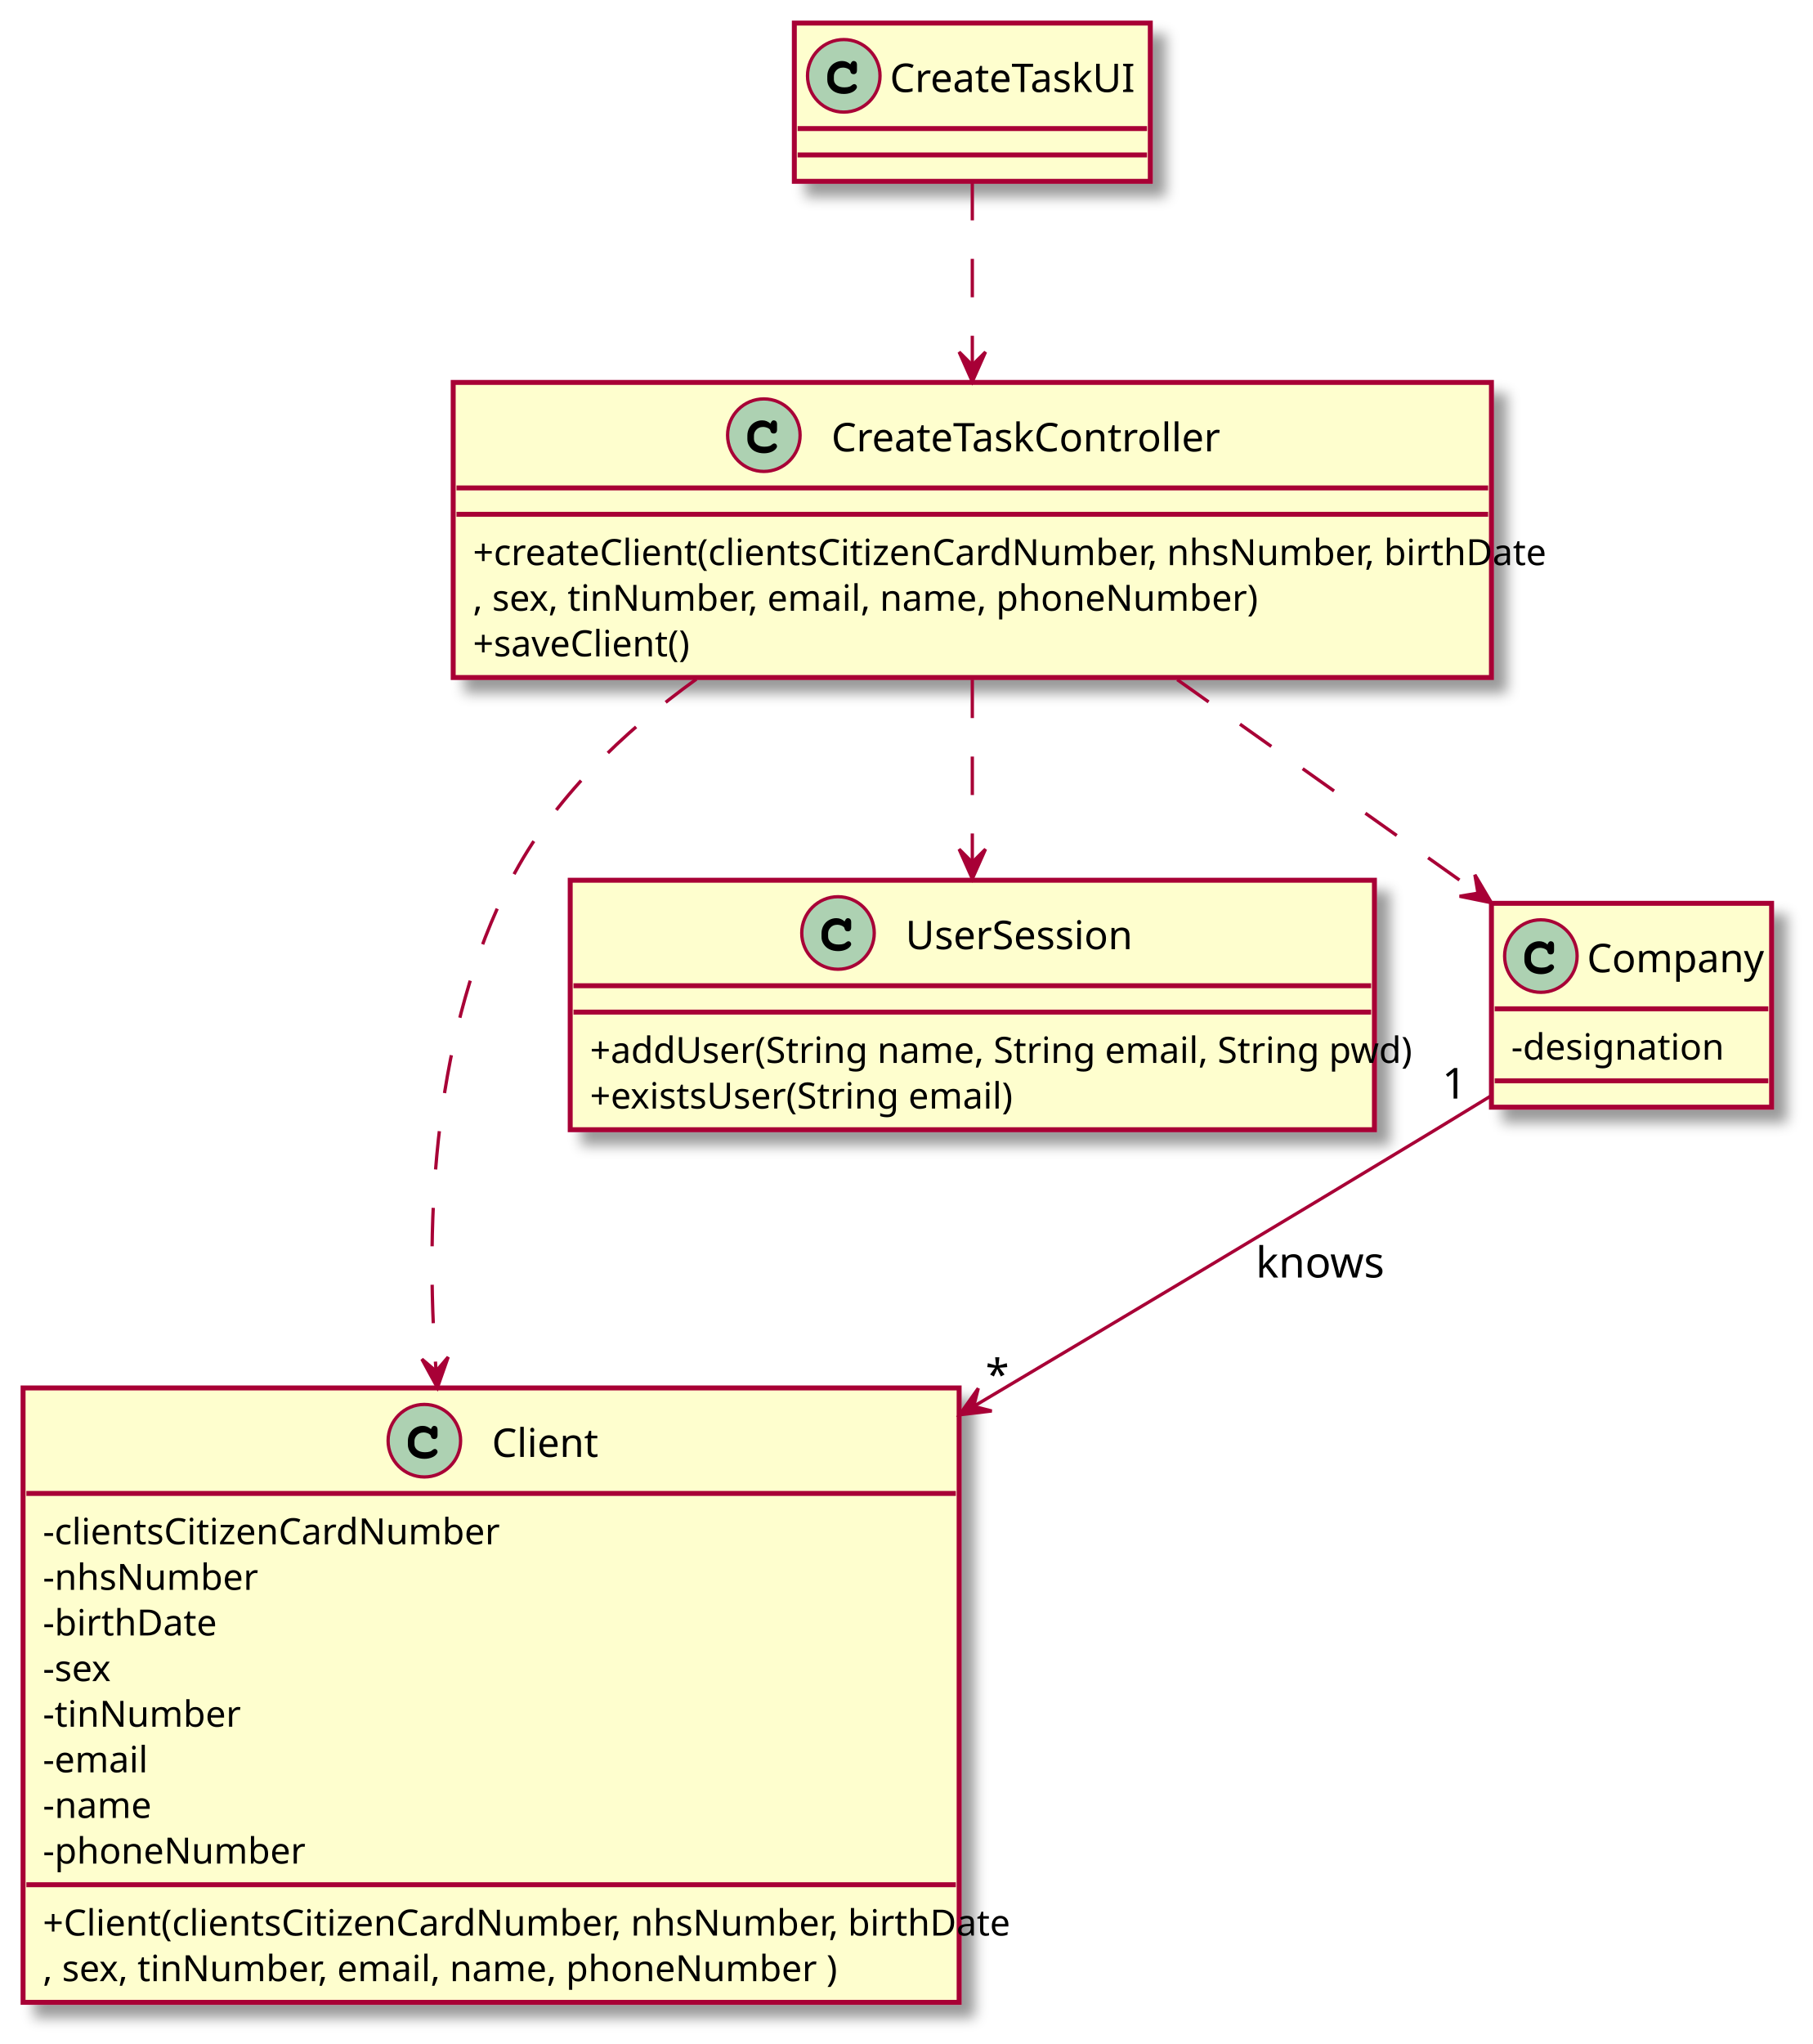
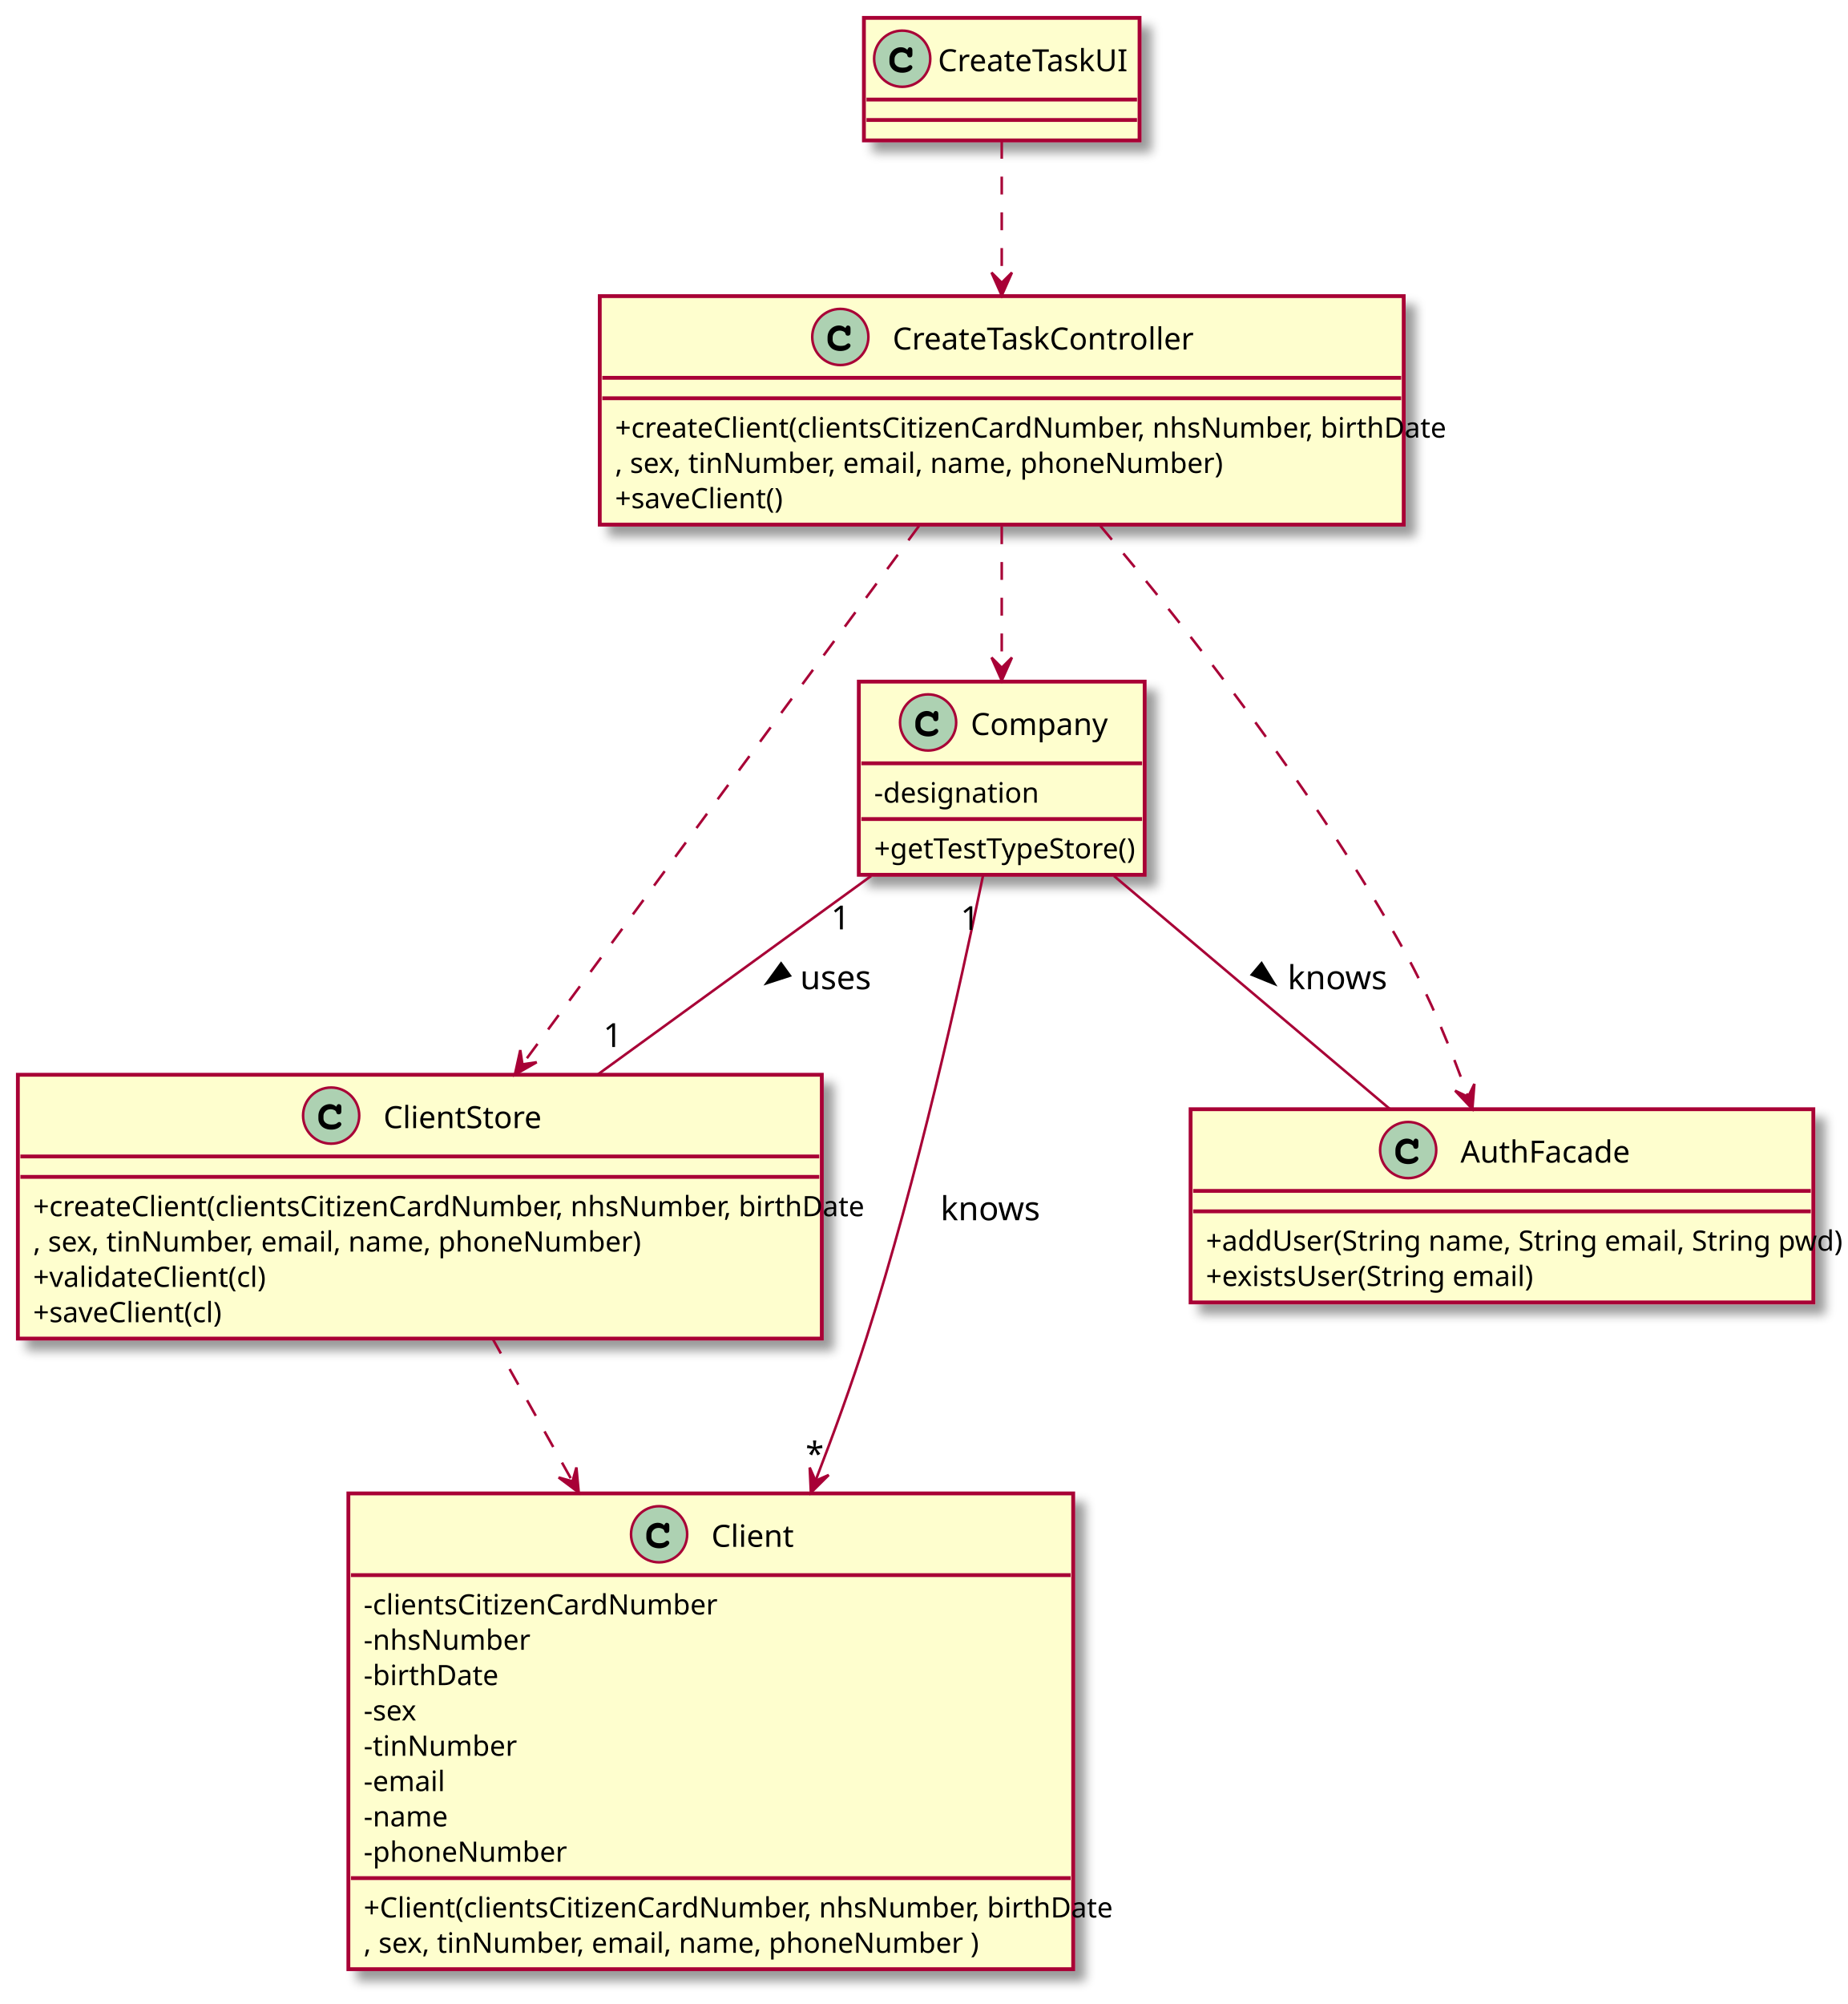
- <svg xmlns="http://www.w3.org/2000/svg" contentScriptType="application/ecmascript" contentStyleType="text/css" height="372.6px" preserveAspectRatio="none" style="width:330px;height:372px;" version="1.1" viewBox="0 0 330 372" width="330.6px" zoomAndPan="magnify">
+ <svg xmlns="http://www.w3.org/2000/svg" contentScriptType="application/ecmascript" contentStyleType="text/css" height="785px" preserveAspectRatio="none" style="width:724px;height:785px;" version="1.1" viewBox="0 0 724 785" width="724px" zoomAndPan="magnify">
  <defs>
-     <filter height="300%" id="ftcvt8ld4zogq" width="300%" x="-1" y="-1">
-       <feGaussianBlur result="blurOut" stdDeviation="1.2" />
+     <filter height="300%" id="f1as89ix9juvfx" width="300%" x="-1" y="-1">
+       <feGaussianBlur result="blurOut" stdDeviation="2.0" />
      <feColorMatrix in="blurOut" result="blurOut2" type="matrix" values="0 0 0 0 0 0 0 0 0 0 0 0 0 0 0 0 0 0 .4 0" />
-       <feOffset dx="2.4" dy="2.4" in="blurOut2" result="blurOut3" />
+       <feOffset dx="4.0" dy="4.0" in="blurOut2" result="blurOut3" />
      <feBlend in="SourceGraphic" in2="blurOut3" mode="normal" />
    </filter>
  </defs>
  <g>
-     <rect codeLine="3" fill="#FEFECE" filter="url(#ftcvt8ld4zogq)" height="111.816" id="Client" style="stroke:#A80036;stroke-width:0.9;" width="170.4" x="4.2" y="252.6" />
-     <ellipse cx="77.25" cy="262.2" fill="#ADD1B2" rx="6.6" ry="6.6" style="stroke:#A80036;stroke-width:0.6;" />
-     <path d="M78.45,260.1 Q78.572,259.8 78.713,259.65 Q78.853,259.5 79.013,259.5 Q79.294,259.5 79.472,259.669 Q79.65,259.837 79.65,260.231 L79.65,261.169 Q79.65,261.562 79.481,261.731 Q79.312,261.9 79.05,261.9 Q78.816,261.9 78.666,261.797 Q78.516,261.694 78.45,261.422 Q78.422,261.234 78.319,261.131 Q78.131,260.934 77.794,260.822 Q77.456,260.7 77.119,260.7 Q76.697,260.7 76.341,260.869 Q75.994,261.038 75.722,261.413 Q75.45,261.788 75.45,262.303 L75.45,262.856 Q75.45,263.475 75.956,263.887 Q76.463,264.3 77.362,264.3 Q77.897,264.3 78.272,264.178 Q78.487,264.113 78.731,263.897 Q78.891,263.775 78.975,263.738 Q79.059,263.7 79.162,263.7 Q79.359,263.7 79.5,263.859 Q79.65,264.009 79.65,264.225 Q79.65,264.431 79.444,264.675 Q79.144,265.031 78.666,265.228 Q78.037,265.5 77.269,265.5 Q76.369,265.5 75.647,265.144 Q75.066,264.863 74.653,264.253 Q74.25,263.644 74.25,262.922 L74.25,262.266 Q74.25,261.516 74.606,260.859 Q74.972,260.203 75.6,259.856 Q76.237,259.5 76.95,259.5 Q77.381,259.5 77.756,259.65 Q78.131,259.8 78.45,260.1 Z " fill="#000000" />
-     <text fill="#000000" font-family="sans-serif" font-size="7.2" lengthAdjust="spacing" textLength="19.2" x="89.55" y="265.146">Client</text>
-     <line style="stroke:#A80036;stroke-width:0.9;" x1="4.8" x2="174" y1="271.8" y2="271.8" />
-     <text fill="#000000" font-family="sans-serif" font-size="6.6" lengthAdjust="spacing" textLength="76.2" x="7.8" y="281.051">-clientsCitizenCardNumber</text>
-     <text fill="#000000" font-family="sans-serif" font-size="6.6" lengthAdjust="spacing" textLength="35.4" x="7.8" y="289.353">-nhsNumber</text>
-     <text fill="#000000" font-family="sans-serif" font-size="6.6" lengthAdjust="spacing" textLength="28.2" x="7.8" y="297.654">-birthDate</text>
-     <text fill="#000000" font-family="sans-serif" font-size="6.6" lengthAdjust="spacing" textLength="13.2" x="7.8" y="305.956">-sex</text>
-     <text fill="#000000" font-family="sans-serif" font-size="6.6" lengthAdjust="spacing" textLength="31.2" x="7.8" y="314.258">-tinNumber</text>
-     <text fill="#000000" font-family="sans-serif" font-size="6.6" lengthAdjust="spacing" textLength="16.8" x="7.8" y="322.559">-email</text>
-     <text fill="#000000" font-family="sans-serif" font-size="6.6" lengthAdjust="spacing" textLength="18" x="7.8" y="330.861">-name</text>
-     <text fill="#000000" font-family="sans-serif" font-size="6.6" lengthAdjust="spacing" textLength="42.6" x="7.8" y="339.162">-phoneNumber</text>
-     <line style="stroke:#A80036;stroke-width:0.9;" x1="4.8" x2="174" y1="343.012" y2="343.012" />
-     <text fill="#000000" font-family="sans-serif" font-size="6.6" lengthAdjust="spacing" textLength="161.4" x="7.8" y="352.264">+Client(clientsCitizenCardNumber, nhsNumber, birthDate</text>
-     <text fill="#000000" font-family="sans-serif" font-size="6.6" lengthAdjust="spacing" textLength="132" x="7.8" y="360.565">, sex, tinNumber, email, name, phoneNumber )</text>
-     <rect codeLine="15" fill="#FEFECE" filter="url(#ftcvt8ld4zogq)" height="45.403" id="UserSession" style="stroke:#A80036;stroke-width:0.9;" width="146.4" x="103.8" y="160.2" />
-     <ellipse cx="152.55" cy="169.8" fill="#ADD1B2" rx="6.6" ry="6.6" style="stroke:#A80036;stroke-width:0.6;" />
-     <path d="M153.75,167.7 Q153.872,167.4 154.012,167.25 Q154.153,167.1 154.312,167.1 Q154.594,167.1 154.772,167.269 Q154.95,167.438 154.95,167.831 L154.95,168.769 Q154.95,169.162 154.781,169.331 Q154.613,169.5 154.35,169.5 Q154.116,169.5 153.966,169.397 Q153.816,169.294 153.75,169.022 Q153.722,168.834 153.619,168.731 Q153.431,168.534 153.094,168.422 Q152.756,168.3 152.419,168.3 Q151.997,168.3 151.641,168.469 Q151.294,168.637 151.022,169.012 Q150.75,169.387 150.75,169.903 L150.75,170.456 Q150.75,171.075 151.256,171.488 Q151.762,171.9 152.662,171.9 Q153.197,171.9 153.572,171.778 Q153.787,171.713 154.031,171.497 Q154.191,171.375 154.275,171.338 Q154.359,171.3 154.463,171.3 Q154.659,171.3 154.8,171.459 Q154.95,171.609 154.95,171.825 Q154.95,172.031 154.744,172.275 Q154.444,172.631 153.966,172.828 Q153.338,173.1 152.569,173.1 Q151.669,173.1 150.947,172.744 Q150.366,172.463 149.953,171.853 Q149.55,171.244 149.55,170.522 L149.55,169.866 Q149.55,169.116 149.906,168.459 Q150.272,167.803 150.9,167.456 Q151.537,167.1 152.25,167.1 Q152.681,167.1 153.056,167.25 Q153.431,167.4 153.75,167.7 Z " fill="#000000" />
-     <text fill="#000000" font-family="sans-serif" font-size="7.2" lengthAdjust="spacing" textLength="43.8" x="164.85" y="172.746">UserSession</text>
-     <line style="stroke:#A80036;stroke-width:0.9;" x1="104.4" x2="249.6" y1="179.4" y2="179.4" />
-     <line style="stroke:#A80036;stroke-width:0.9;" x1="104.4" x2="249.6" y1="184.2" y2="184.2" />
-     <text fill="#000000" font-family="sans-serif" font-size="6.6" lengthAdjust="spacing" textLength="139.2" x="107.4" y="193.451">+addUser(String name, String email, String pwd)</text>
-     <text fill="#000000" font-family="sans-serif" font-size="6.6" lengthAdjust="spacing" textLength="72.6" x="107.4" y="201.753">+existsUser(String email)</text>
-     <rect codeLine="22" fill="#FEFECE" filter="url(#ftcvt8ld4zogq)" height="37.102" id="Company" style="stroke:#A80036;stroke-width:0.9;" width="51" x="271.5" y="164.4" />
-     <ellipse cx="280.5" cy="174" fill="#ADD1B2" rx="6.6" ry="6.6" style="stroke:#A80036;stroke-width:0.6;" />
-     <path d="M281.7,171.9 Q281.822,171.6 281.962,171.45 Q282.103,171.3 282.262,171.3 Q282.544,171.3 282.722,171.469 Q282.9,171.637 282.9,172.031 L282.9,172.969 Q282.9,173.363 282.731,173.531 Q282.562,173.7 282.3,173.7 Q282.066,173.7 281.916,173.597 Q281.766,173.494 281.7,173.222 Q281.672,173.034 281.569,172.931 Q281.381,172.734 281.044,172.622 Q280.706,172.5 280.369,172.5 Q279.947,172.5 279.591,172.669 Q279.244,172.838 278.972,173.213 Q278.7,173.588 278.7,174.103 L278.7,174.656 Q278.7,175.275 279.206,175.688 Q279.712,176.1 280.613,176.1 Q281.147,176.1 281.522,175.978 Q281.738,175.912 281.981,175.697 Q282.141,175.575 282.225,175.537 Q282.309,175.5 282.413,175.5 Q282.609,175.5 282.75,175.659 Q282.9,175.809 282.9,176.025 Q282.9,176.231 282.694,176.475 Q282.394,176.831 281.916,177.028 Q281.288,177.3 280.519,177.3 Q279.619,177.3 278.897,176.944 Q278.316,176.662 277.903,176.053 Q277.5,175.444 277.5,174.722 L277.5,174.066 Q277.5,173.316 277.856,172.659 Q278.222,172.003 278.85,171.656 Q279.488,171.3 280.2,171.3 Q280.631,171.3 281.006,171.45 Q281.381,171.6 281.7,171.9 Z " fill="#000000" />
-     <text fill="#000000" font-family="sans-serif" font-size="7.2" lengthAdjust="spacing" textLength="31.8" x="288.9" y="176.946">Company</text>
-     <line style="stroke:#A80036;stroke-width:0.9;" x1="272.1" x2="321.9" y1="183.6" y2="183.6" />
-     <text fill="#000000" font-family="sans-serif" font-size="6.6" lengthAdjust="spacing" textLength="35.4" x="275.1" y="192.851">-designation</text>
-     <line style="stroke:#A80036;stroke-width:0.9;" x1="272.1" x2="321.9" y1="196.702" y2="196.702" />
-     <rect codeLine="30" fill="#FEFECE" filter="url(#ftcvt8ld4zogq)" height="53.705" id="CreateTaskController" style="stroke:#A80036;stroke-width:0.9;" width="189" x="82.5" y="69.6" />
-     <ellipse cx="139.05" cy="79.2" fill="#ADD1B2" rx="6.6" ry="6.6" style="stroke:#A80036;stroke-width:0.6;" />
-     <path d="M140.25,77.1 Q140.372,76.8 140.512,76.65 Q140.653,76.5 140.812,76.5 Q141.094,76.5 141.272,76.669 Q141.45,76.838 141.45,77.231 L141.45,78.169 Q141.45,78.562 141.281,78.731 Q141.113,78.9 140.85,78.9 Q140.616,78.9 140.466,78.797 Q140.316,78.694 140.25,78.422 Q140.222,78.234 140.119,78.131 Q139.931,77.934 139.594,77.822 Q139.256,77.7 138.919,77.7 Q138.497,77.7 138.141,77.869 Q137.794,78.037 137.522,78.412 Q137.25,78.787 137.25,79.303 L137.25,79.856 Q137.25,80.475 137.756,80.888 Q138.262,81.3 139.162,81.3 Q139.697,81.3 140.072,81.178 Q140.287,81.112 140.531,80.897 Q140.691,80.775 140.775,80.737 Q140.859,80.7 140.963,80.7 Q141.159,80.7 141.3,80.859 Q141.45,81.009 141.45,81.225 Q141.45,81.431 141.244,81.675 Q140.944,82.031 140.466,82.228 Q139.838,82.5 139.069,82.5 Q138.169,82.5 137.447,82.144 Q136.866,81.862 136.453,81.253 Q136.05,80.644 136.05,79.922 L136.05,79.266 Q136.05,78.516 136.406,77.859 Q136.772,77.203 137.4,76.856 Q138.037,76.5 138.75,76.5 Q139.181,76.5 139.556,76.65 Q139.931,76.8 140.25,77.1 Z " fill="#000000" />
-     <text fill="#000000" font-family="sans-serif" font-size="7.2" lengthAdjust="spacing" textLength="70.8" x="151.35" y="82.146">CreateTaskController</text>
-     <line style="stroke:#A80036;stroke-width:0.9;" x1="83.1" x2="270.9" y1="88.8" y2="88.8" />
-     <line style="stroke:#A80036;stroke-width:0.9;" x1="83.1" x2="270.9" y1="93.6" y2="93.6" />
-     <text fill="#000000" font-family="sans-serif" font-size="6.6" lengthAdjust="spacing" textLength="180" x="86.1" y="102.851">+createClient(clientsCitizenCardNumber, nhsNumber, birthDate</text>
-     <text fill="#000000" font-family="sans-serif" font-size="6.6" lengthAdjust="spacing" textLength="130.2" x="86.1" y="111.153">, sex, tinNumber, email, name, phoneNumber)</text>
-     <text fill="#000000" font-family="sans-serif" font-size="6.6" lengthAdjust="spacing" textLength="38.4" x="86.1" y="119.454">+saveClient()</text>
-     <rect codeLine="35" fill="#FEFECE" filter="url(#ftcvt8ld4zogq)" height="28.8" id="CreateTaskUI" style="stroke:#A80036;stroke-width:0.9;" width="64.8" x="144.6" y="4.2" />
-     <ellipse cx="153.6" cy="13.8" fill="#ADD1B2" rx="6.6" ry="6.6" style="stroke:#A80036;stroke-width:0.6;" />
-     <path d="M154.8,11.7 Q154.922,11.4 155.062,11.25 Q155.203,11.1 155.363,11.1 Q155.644,11.1 155.822,11.269 Q156,11.438 156,11.831 L156,12.769 Q156,13.162 155.831,13.331 Q155.662,13.5 155.4,13.5 Q155.166,13.5 155.016,13.397 Q154.866,13.294 154.8,13.022 Q154.772,12.834 154.669,12.731 Q154.481,12.534 154.144,12.422 Q153.806,12.3 153.469,12.3 Q153.047,12.3 152.691,12.469 Q152.344,12.637 152.072,13.012 Q151.8,13.387 151.8,13.903 L151.8,14.456 Q151.8,15.075 152.306,15.488 Q152.812,15.9 153.713,15.9 Q154.247,15.9 154.622,15.778 Q154.838,15.713 155.081,15.497 Q155.241,15.375 155.325,15.338 Q155.409,15.3 155.512,15.3 Q155.709,15.3 155.85,15.459 Q156,15.609 156,15.825 Q156,16.031 155.794,16.275 Q155.494,16.631 155.016,16.828 Q154.387,17.1 153.619,17.1 Q152.719,17.1 151.997,16.744 Q151.416,16.462 151.003,15.853 Q150.6,15.244 150.6,14.522 L150.6,13.866 Q150.6,13.116 150.956,12.459 Q151.322,11.803 151.95,11.456 Q152.588,11.1 153.3,11.1 Q153.731,11.1 154.106,11.25 Q154.481,11.4 154.8,11.7 Z " fill="#000000" />
-     <text fill="#000000" font-family="sans-serif" font-size="7.2" lengthAdjust="spacing" textLength="45.6" x="162" y="16.746">CreateTaskUI</text>
-     <line style="stroke:#A80036;stroke-width:0.9;" x1="145.2" x2="208.8" y1="23.4" y2="23.4" />
-     <line style="stroke:#A80036;stroke-width:0.9;" x1="145.2" x2="208.8" y1="28.2" y2="28.2" />
-     <path codeLine="39" d="M177,33.108 C177,42.354 177,54.852 177,66.27 " fill="none" id="CreateTaskUI-to-CreateTaskController" style="stroke:#A80036;stroke-width:0.6;stroke-dasharray:7.0,7.0;" />
-     <polygon fill="#A80036" points="177,69.456,179.4,64.056,177,66.456,174.6,64.056,177,69.456" style="stroke:#A80036;stroke-width:0.6;" />
-     <path codeLine="40" d="M214.308,123.69 C231.942,136.212 252.642,150.906 268.92,162.462 " fill="none" id="CreateTaskController-to-Company" style="stroke:#A80036;stroke-width:0.6;stroke-dasharray:7.0,7.0;" />
-     <polygon fill="#A80036" points="271.494,164.292,268.488,159.204,269.05,162.552,265.703,163.114,271.494,164.292" style="stroke:#A80036;stroke-width:0.6;" />
-     <path codeLine="41" d="M126.768,123.6 C113.412,133.23 100.596,145.452 93,160.2 C79.038,187.296 77.268,221.064 79.38,249.468 " fill="none" id="CreateTaskController-to-Client" style="stroke:#A80036;stroke-width:0.6;stroke-dasharray:7.0,7.0;" />
-     <polygon fill="#A80036" points="79.626,252.546,81.587,246.971,79.386,249.556,76.802,247.355,79.626,252.546" style="stroke:#A80036;stroke-width:0.6;" />
-     <path codeLine="42" d="M177,123.69 C177,134.226 177,146.304 177,156.756 " fill="none" id="CreateTaskController-to-UserSession" style="stroke:#A80036;stroke-width:0.6;stroke-dasharray:7.0,7.0;" />
-     <polygon fill="#A80036" points="177,159.942,179.4,154.542,177,156.942,174.6,154.542,177,159.942" style="stroke:#A80036;stroke-width:0.6;" />
-     <path codeLine="44" d="M271.464,199.416 C267.954,201.57 264.39,203.748 261,205.8 C233.862,222.234 204.186,239.958 177.264,255.948 " fill="none" id="Company-to-Client" style="stroke:#A80036;stroke-width:0.6;" />
-     <polygon fill="#A80036" points="174.666,257.49,180.534,256.793,177.244,255.957,178.081,252.667,174.666,257.49" style="stroke:#A80036;stroke-width:0.6;" />
-     <text fill="#000000" font-family="sans-serif" font-size="7.8" lengthAdjust="spacing" textLength="22.2" x="228.6" y="232.497">knows</text>
-     <text fill="#000000" font-family="sans-serif" font-size="7.8" lengthAdjust="spacing" textLength="4.2" x="262.514" y="199.936">1</text>
-     <text fill="#000000" font-family="sans-serif" font-size="7.8" lengthAdjust="spacing" textLength="3" x="179.411" y="252.94">*</text>
+     <rect codeLine="3" fill="#FEFECE" filter="url(#f1as89ix9juvfx)" height="186.359" id="Client" style="stroke:#A80036;stroke-width:1.5;" width="284" x="136.5" y="585" />
+     <ellipse cx="258.25" cy="601" fill="#ADD1B2" rx="11" ry="11" style="stroke:#A80036;stroke-width:1.0;" />
+     <path d="M260.25,597.5 Q260.453,597 260.688,596.75 Q260.922,596.5 261.188,596.5 Q261.656,596.5 261.953,596.781 Q262.25,597.062 262.25,597.719 L262.25,599.281 Q262.25,599.938 261.969,600.219 Q261.688,600.5 261.25,600.5 Q260.859,600.5 260.609,600.328 Q260.359,600.156 260.25,599.703 Q260.203,599.391 260.031,599.219 Q259.719,598.891 259.156,598.703 Q258.594,598.5 258.031,598.5 Q257.328,598.5 256.734,598.781 Q256.156,599.062 255.703,599.688 Q255.25,600.312 255.25,601.172 L255.25,602.094 Q255.25,603.125 256.094,603.812 Q256.938,604.5 258.438,604.5 Q259.328,604.5 259.953,604.297 Q260.312,604.188 260.719,603.828 Q260.984,603.625 261.125,603.562 Q261.266,603.5 261.438,603.5 Q261.766,603.5 262,603.766 Q262.25,604.016 262.25,604.375 Q262.25,604.719 261.906,605.125 Q261.406,605.719 260.609,606.047 Q259.562,606.5 258.281,606.5 Q256.781,606.5 255.578,605.906 Q254.609,605.438 253.922,604.422 Q253.25,603.406 253.25,602.203 L253.25,601.109 Q253.25,599.859 253.844,598.766 Q254.453,597.672 255.5,597.094 Q256.562,596.5 257.75,596.5 Q258.469,596.5 259.094,596.75 Q259.719,597 260.25,597.5 Z " fill="#000000" />
+     <text fill="#000000" font-family="sans-serif" font-size="12" lengthAdjust="spacing" textLength="32" x="278.75" y="605.91">Client</text>
+     <line style="stroke:#A80036;stroke-width:1.5;" x1="137.5" x2="419.5" y1="617" y2="617" />
+     <text fill="#000000" font-family="sans-serif" font-size="11" lengthAdjust="spacing" textLength="127" x="142.5" y="632.419">-clientsCitizenCardNumber</text>
+     <text fill="#000000" font-family="sans-serif" font-size="11" lengthAdjust="spacing" textLength="59" x="142.5" y="646.255">-nhsNumber</text>
+     <text fill="#000000" font-family="sans-serif" font-size="11" lengthAdjust="spacing" textLength="47" x="142.5" y="660.091">-birthDate</text>
+     <text fill="#000000" font-family="sans-serif" font-size="11" lengthAdjust="spacing" textLength="22" x="142.5" y="673.927">-sex</text>
+     <text fill="#000000" font-family="sans-serif" font-size="11" lengthAdjust="spacing" textLength="52" x="142.5" y="687.763">-tinNumber</text>
+     <text fill="#000000" font-family="sans-serif" font-size="11" lengthAdjust="spacing" textLength="28" x="142.5" y="701.599">-email</text>
+     <text fill="#000000" font-family="sans-serif" font-size="11" lengthAdjust="spacing" textLength="30" x="142.5" y="715.435">-name</text>
+     <text fill="#000000" font-family="sans-serif" font-size="11" lengthAdjust="spacing" textLength="71" x="142.5" y="729.27">-phoneNumber</text>
+     <line style="stroke:#A80036;stroke-width:1.5;" x1="137.5" x2="419.5" y1="735.688" y2="735.688" />
+     <text fill="#000000" font-family="sans-serif" font-size="11" lengthAdjust="spacing" textLength="269" x="142.5" y="751.106">+Client(clientsCitizenCardNumber, nhsNumber, birthDate</text>
+     <text fill="#000000" font-family="sans-serif" font-size="11" lengthAdjust="spacing" textLength="220" x="142.5" y="764.942">, sex, tinNumber, email, name, phoneNumber )</text>
+     <rect codeLine="15" fill="#FEFECE" filter="url(#f1as89ix9juvfx)" height="103.344" id="ClientStore" style="stroke:#A80036;stroke-width:1.5;" width="315" x="7" y="421" />
+     <ellipse cx="129.75" cy="437" fill="#ADD1B2" rx="11" ry="11" style="stroke:#A80036;stroke-width:1.0;" />
+     <path d="M131.75,433.5 Q131.953,433 132.188,432.75 Q132.422,432.5 132.688,432.5 Q133.156,432.5 133.453,432.781 Q133.75,433.062 133.75,433.719 L133.75,435.281 Q133.75,435.938 133.469,436.219 Q133.188,436.5 132.75,436.5 Q132.359,436.5 132.109,436.328 Q131.859,436.156 131.75,435.703 Q131.703,435.391 131.531,435.219 Q131.219,434.891 130.656,434.703 Q130.094,434.5 129.531,434.5 Q128.828,434.5 128.234,434.781 Q127.656,435.062 127.203,435.688 Q126.75,436.312 126.75,437.172 L126.75,438.094 Q126.75,439.125 127.594,439.812 Q128.438,440.5 129.938,440.5 Q130.828,440.5 131.453,440.297 Q131.812,440.188 132.219,439.828 Q132.484,439.625 132.625,439.562 Q132.766,439.5 132.938,439.5 Q133.266,439.5 133.5,439.766 Q133.75,440.016 133.75,440.375 Q133.75,440.719 133.406,441.125 Q132.906,441.719 132.109,442.047 Q131.062,442.5 129.781,442.5 Q128.281,442.5 127.078,441.906 Q126.109,441.438 125.422,440.422 Q124.75,439.406 124.75,438.203 L124.75,437.109 Q124.75,435.859 125.344,434.766 Q125.953,433.672 127,433.094 Q128.062,432.5 129.25,432.5 Q129.969,432.5 130.594,432.75 Q131.219,433 131.75,433.5 Z " fill="#000000" />
+     <text fill="#000000" font-family="sans-serif" font-size="12" lengthAdjust="spacing" textLength="61" x="150.25" y="441.91">ClientStore</text>
+     <line style="stroke:#A80036;stroke-width:1.5;" x1="8" x2="321" y1="453" y2="453" />
+     <line style="stroke:#A80036;stroke-width:1.5;" x1="8" x2="321" y1="461" y2="461" />
+     <text fill="#000000" font-family="sans-serif" font-size="11" lengthAdjust="spacing" textLength="300" x="13" y="476.419">+createClient(clientsCitizenCardNumber, nhsNumber, birthDate</text>
+     <text fill="#000000" font-family="sans-serif" font-size="11" lengthAdjust="spacing" textLength="217" x="13" y="490.255">, sex, tinNumber, email, name, phoneNumber)</text>
+     <text fill="#000000" font-family="sans-serif" font-size="11" lengthAdjust="spacing" textLength="85" x="13" y="504.091">+validateClient(cl)</text>
+     <text fill="#000000" font-family="sans-serif" font-size="11" lengthAdjust="spacing" textLength="72" x="13" y="517.927">+saveClient(cl)</text>
+     <rect codeLine="22" fill="#FEFECE" filter="url(#f1as89ix9juvfx)" height="75.672" id="AuthFacade" style="stroke:#A80036;stroke-width:1.5;" width="244" x="466.5" y="434.5" />
+     <ellipse cx="551.75" cy="450.5" fill="#ADD1B2" rx="11" ry="11" style="stroke:#A80036;stroke-width:1.0;" />
+     <path d="M553.75,447 Q553.953,446.5 554.188,446.25 Q554.422,446 554.688,446 Q555.156,446 555.453,446.281 Q555.75,446.562 555.75,447.219 L555.75,448.781 Q555.75,449.438 555.469,449.719 Q555.188,450 554.75,450 Q554.359,450 554.109,449.828 Q553.859,449.656 553.75,449.203 Q553.703,448.891 553.531,448.719 Q553.219,448.391 552.656,448.203 Q552.094,448 551.531,448 Q550.828,448 550.234,448.281 Q549.656,448.562 549.203,449.188 Q548.75,449.812 548.75,450.672 L548.75,451.594 Q548.75,452.625 549.594,453.312 Q550.438,454 551.938,454 Q552.828,454 553.453,453.797 Q553.812,453.688 554.219,453.328 Q554.484,453.125 554.625,453.062 Q554.766,453 554.938,453 Q555.266,453 555.5,453.266 Q555.75,453.516 555.75,453.875 Q555.75,454.219 555.406,454.625 Q554.906,455.219 554.109,455.547 Q553.062,456 551.781,456 Q550.281,456 549.078,455.406 Q548.109,454.938 547.422,453.922 Q546.75,452.906 546.75,451.703 L546.75,450.609 Q546.75,449.359 547.344,448.266 Q547.953,447.172 549,446.594 Q550.062,446 551.25,446 Q551.969,446 552.594,446.25 Q553.219,446.5 553.75,447 Z " fill="#000000" />
+     <text fill="#000000" font-family="sans-serif" font-size="12" lengthAdjust="spacing" textLength="65" x="572.25" y="455.41">AuthFacade</text>
+     <line style="stroke:#A80036;stroke-width:1.5;" x1="467.5" x2="709.5" y1="466.5" y2="466.5" />
+     <line style="stroke:#A80036;stroke-width:1.5;" x1="467.5" x2="709.5" y1="474.5" y2="474.5" />
+     <text fill="#000000" font-family="sans-serif" font-size="11" lengthAdjust="spacing" textLength="232" x="472.5" y="489.919">+addUser(String name, String email, String pwd)</text>
+     <text fill="#000000" font-family="sans-serif" font-size="11" lengthAdjust="spacing" textLength="121" x="472.5" y="503.755">+existsUser(String email)</text>
+     <rect codeLine="29" fill="#FEFECE" filter="url(#f1as89ix9juvfx)" height="75.672" id="Company" style="stroke:#A80036;stroke-width:1.5;" width="112" x="336.5" y="267" />
+     <ellipse cx="363.65" cy="283" fill="#ADD1B2" rx="11" ry="11" style="stroke:#A80036;stroke-width:1.0;" />
+     <path d="M365.65,279.5 Q365.853,279 366.087,278.75 Q366.322,278.5 366.587,278.5 Q367.056,278.5 367.353,278.781 Q367.65,279.062 367.65,279.719 L367.65,281.281 Q367.65,281.938 367.369,282.219 Q367.087,282.5 366.65,282.5 Q366.259,282.5 366.009,282.328 Q365.759,282.156 365.65,281.703 Q365.603,281.391 365.431,281.219 Q365.119,280.891 364.556,280.703 Q363.994,280.5 363.431,280.5 Q362.728,280.5 362.134,280.781 Q361.556,281.062 361.103,281.688 Q360.65,282.312 360.65,283.172 L360.65,284.094 Q360.65,285.125 361.494,285.812 Q362.337,286.5 363.837,286.5 Q364.728,286.5 365.353,286.297 Q365.712,286.188 366.119,285.828 Q366.384,285.625 366.525,285.562 Q366.666,285.5 366.837,285.5 Q367.166,285.5 367.4,285.766 Q367.65,286.016 367.65,286.375 Q367.65,286.719 367.306,287.125 Q366.806,287.719 366.009,288.047 Q364.962,288.5 363.681,288.5 Q362.181,288.5 360.978,287.906 Q360.009,287.438 359.322,286.422 Q358.65,285.406 358.65,284.203 L358.65,283.109 Q358.65,281.859 359.244,280.766 Q359.853,279.672 360.9,279.094 Q361.962,278.5 363.15,278.5 Q363.869,278.5 364.494,278.75 Q365.119,279 365.65,279.5 Z " fill="#000000" />
+     <text fill="#000000" font-family="sans-serif" font-size="12" lengthAdjust="spacing" textLength="53" x="380.35" y="287.91">Company</text>
+     <line style="stroke:#A80036;stroke-width:1.5;" x1="337.5" x2="447.5" y1="299" y2="299" />
+     <text fill="#000000" font-family="sans-serif" font-size="11" lengthAdjust="spacing" textLength="59" x="342.5" y="314.419">-designation</text>
+     <line style="stroke:#A80036;stroke-width:1.5;" x1="337.5" x2="447.5" y1="320.836" y2="320.836" />
+     <text fill="#000000" font-family="sans-serif" font-size="11" lengthAdjust="spacing" textLength="100" x="342.5" y="336.255">+getTestTypeStore()</text>
+     <rect codeLine="38" fill="#FEFECE" filter="url(#f1as89ix9juvfx)" height="89.508" id="CreateTaskController" style="stroke:#A80036;stroke-width:1.5;" width="315" x="235" y="116" />
+     <ellipse cx="329.25" cy="132" fill="#ADD1B2" rx="11" ry="11" style="stroke:#A80036;stroke-width:1.0;" />
+     <path d="M331.25,128.5 Q331.453,128 331.688,127.75 Q331.922,127.5 332.188,127.5 Q332.656,127.5 332.953,127.781 Q333.25,128.062 333.25,128.719 L333.25,130.281 Q333.25,130.938 332.969,131.219 Q332.688,131.5 332.25,131.5 Q331.859,131.5 331.609,131.328 Q331.359,131.156 331.25,130.703 Q331.203,130.391 331.031,130.219 Q330.719,129.891 330.156,129.703 Q329.594,129.5 329.031,129.5 Q328.328,129.5 327.734,129.781 Q327.156,130.062 326.703,130.688 Q326.25,131.312 326.25,132.172 L326.25,133.094 Q326.25,134.125 327.094,134.812 Q327.938,135.5 329.438,135.5 Q330.328,135.5 330.953,135.297 Q331.312,135.188 331.719,134.828 Q331.984,134.625 332.125,134.562 Q332.266,134.5 332.438,134.5 Q332.766,134.5 333,134.766 Q333.25,135.016 333.25,135.375 Q333.25,135.719 332.906,136.125 Q332.406,136.719 331.609,137.047 Q330.562,137.5 329.281,137.5 Q327.781,137.5 326.578,136.906 Q325.609,136.438 324.922,135.422 Q324.25,134.406 324.25,133.203 L324.25,132.109 Q324.25,130.859 324.844,129.766 Q325.453,128.672 326.5,128.094 Q327.562,127.5 328.75,127.5 Q329.469,127.5 330.094,127.75 Q330.719,128 331.25,128.5 Z " fill="#000000" />
+     <text fill="#000000" font-family="sans-serif" font-size="12" lengthAdjust="spacing" textLength="118" x="349.75" y="136.91">CreateTaskController</text>
+     <line style="stroke:#A80036;stroke-width:1.5;" x1="236" x2="549" y1="148" y2="148" />
+     <line style="stroke:#A80036;stroke-width:1.5;" x1="236" x2="549" y1="156" y2="156" />
+     <text fill="#000000" font-family="sans-serif" font-size="11" lengthAdjust="spacing" textLength="300" x="241" y="171.419">+createClient(clientsCitizenCardNumber, nhsNumber, birthDate</text>
+     <text fill="#000000" font-family="sans-serif" font-size="11" lengthAdjust="spacing" textLength="217" x="241" y="185.255">, sex, tinNumber, email, name, phoneNumber)</text>
+     <text fill="#000000" font-family="sans-serif" font-size="11" lengthAdjust="spacing" textLength="64" x="241" y="199.091">+saveClient()</text>
+     <rect codeLine="43" fill="#FEFECE" filter="url(#f1as89ix9juvfx)" height="48" id="CreateTaskUI" style="stroke:#A80036;stroke-width:1.5;" width="108" x="338.5" y="7" />
+     <ellipse cx="353.5" cy="23" fill="#ADD1B2" rx="11" ry="11" style="stroke:#A80036;stroke-width:1.0;" />
+     <path d="M355.5,19.5 Q355.703,19 355.938,18.75 Q356.172,18.5 356.438,18.5 Q356.906,18.5 357.203,18.781 Q357.5,19.062 357.5,19.719 L357.5,21.281 Q357.5,21.938 357.219,22.219 Q356.938,22.5 356.5,22.5 Q356.109,22.5 355.859,22.328 Q355.609,22.156 355.5,21.703 Q355.453,21.391 355.281,21.219 Q354.969,20.891 354.406,20.703 Q353.844,20.5 353.281,20.5 Q352.578,20.5 351.984,20.781 Q351.406,21.062 350.953,21.688 Q350.5,22.312 350.5,23.172 L350.5,24.094 Q350.5,25.125 351.344,25.812 Q352.188,26.5 353.688,26.5 Q354.578,26.5 355.203,26.297 Q355.562,26.188 355.969,25.828 Q356.234,25.625 356.375,25.562 Q356.516,25.5 356.688,25.5 Q357.016,25.5 357.25,25.766 Q357.5,26.016 357.5,26.375 Q357.5,26.719 357.156,27.125 Q356.656,27.719 355.859,28.047 Q354.812,28.5 353.531,28.5 Q352.031,28.5 350.828,27.906 Q349.859,27.438 349.172,26.422 Q348.5,25.406 348.5,24.203 L348.5,23.109 Q348.5,21.859 349.094,20.766 Q349.703,19.672 350.75,19.094 Q351.812,18.5 353,18.5 Q353.719,18.5 354.344,18.75 Q354.969,19 355.5,19.5 Z " fill="#000000" />
+     <text fill="#000000" font-family="sans-serif" font-size="12" lengthAdjust="spacing" textLength="76" x="367.5" y="27.91">CreateTaskUI</text>
+     <line style="stroke:#A80036;stroke-width:1.5;" x1="339.5" x2="445.5" y1="39" y2="39" />
+     <line style="stroke:#A80036;stroke-width:1.5;" x1="339.5" x2="445.5" y1="47" y2="47" />
+     <path codeLine="47" d="M392.5,55.18 C392.5,70.59 392.5,91.42 392.5,110.45 " fill="none" id="CreateTaskUI-to-CreateTaskController" style="stroke:#A80036;stroke-width:1.0;stroke-dasharray:7.0,7.0;" />
+     <polygon fill="#A80036" points="392.5,115.76,396.5,106.76,392.5,110.76,388.5,106.76,392.5,115.76" style="stroke:#A80036;stroke-width:1.0;" />
+     <path codeLine="48" d="M392.5,206.15 C392.5,223.71 392.5,243.84 392.5,261.26 " fill="none" id="CreateTaskController-to-Company" style="stroke:#A80036;stroke-width:1.0;stroke-dasharray:7.0,7.0;" />
+     <polygon fill="#A80036" points="392.5,266.57,396.5,257.57,392.5,261.57,388.5,257.57,392.5,266.57" style="stroke:#A80036;stroke-width:1.0;" />
+     <path codeLine="49" d="M431.17,206.03 C465.8,247.09 516.26,311.14 550.5,373 C560.32,390.74 568.74,411.53 575.15,429.44 " fill="none" id="CreateTaskController-to-AuthFacade" style="stroke:#A80036;stroke-width:1.0;stroke-dasharray:7.0,7.0;" />
+     <polygon fill="#A80036" points="576.9,434.4,577.689,424.583,575.242,429.683,570.142,427.236,576.9,434.4" style="stroke:#A80036;stroke-width:1.0;" />
+     <path codeLine="50" d="M360.08,206.02 C319.25,261.43 249.13,356.62 204.87,416.69 " fill="none" id="CreateTaskController-to-ClientStore" style="stroke:#A80036;stroke-width:1.0;stroke-dasharray:7.0,7.0;" />
+     <polygon fill="#A80036" points="201.73,420.96,210.291,416.091,204.698,416.936,203.853,411.343,201.73,420.96" style="stroke:#A80036;stroke-width:1.0;" />
+     <path codeLine="52" d="M385.15,343.08 C376.1,386.82 359.45,461.48 339.5,524 C333.65,542.33 326.66,561.6 319.53,580.04 " fill="none" id="Company-to-Client" style="stroke:#A80036;stroke-width:1.0;" />
+     <polygon fill="#A80036" points="317.72,584.71,324.714,577.776,319.535,580.051,317.26,574.872,317.72,584.71" style="stroke:#A80036;stroke-width:1.0;" />
+     <text fill="#000000" font-family="sans-serif" font-size="13" lengthAdjust="spacing" textLength="37" x="368.5" y="477.995">knows</text>
+     <text fill="#000000" font-family="sans-serif" font-size="13" lengthAdjust="spacing" textLength="7" x="376.353" y="364.263">1</text>
+     <text fill="#000000" font-family="sans-serif" font-size="13" lengthAdjust="spacing" textLength="5" x="315.646" y="574.133">*</text>
+     <path codeLine="53" d="M341.33,343.14 C309.69,366.11 268.66,395.89 234.08,420.99 " fill="none" id="Company-ClientStore" style="stroke:#A80036;stroke-width:1.0;" />
+     <polygon fill="#000000" points="300.454,385.113,309.5,382.178,306.047,377.421,300.454,385.113" style="stroke:#000000;stroke-width:1.0;" />
+     <text fill="#000000" font-family="sans-serif" font-size="13" lengthAdjust="spacing" textLength="28" x="313.5" y="387.495">uses</text>
+     <text fill="#000000" font-family="sans-serif" font-size="13" lengthAdjust="spacing" textLength="7" x="325.617" y="364.043">1</text>
+     <text fill="#000000" font-family="sans-serif" font-size="13" lengthAdjust="spacing" textLength="7" x="236.373" y="410.117">1</text>
+     <path codeLine="54" d="M436.49,343.14 C468.77,370.4 512.42,407.26 544.66,434.48 " fill="none" id="Company-AuthFacade" style="stroke:#A80036;stroke-width:1.0;" />
+     <polygon fill="#000000" points="499.32,385.402,494.305,377.321,490.513,381.812,499.32,385.402" style="stroke:#000000;stroke-width:1.0;" />
+     <text fill="#000000" font-family="sans-serif" font-size="13" lengthAdjust="spacing" textLength="37" x="504.5" y="387.495">knows</text>
+     <path codeLine="55" d="M192.83,524.06 C202.39,541.14 213.41,560.81 224.29,580.24 " fill="none" id="ClientStore-to-Client" style="stroke:#A80036;stroke-width:1.0;stroke-dasharray:7.0,7.0;" />
+     <polygon fill="#A80036" points="226.76,584.64,225.848,574.833,224.315,580.279,218.87,578.746,226.76,584.64" style="stroke:#A80036;stroke-width:1.0;" />
  </g>
</svg>
